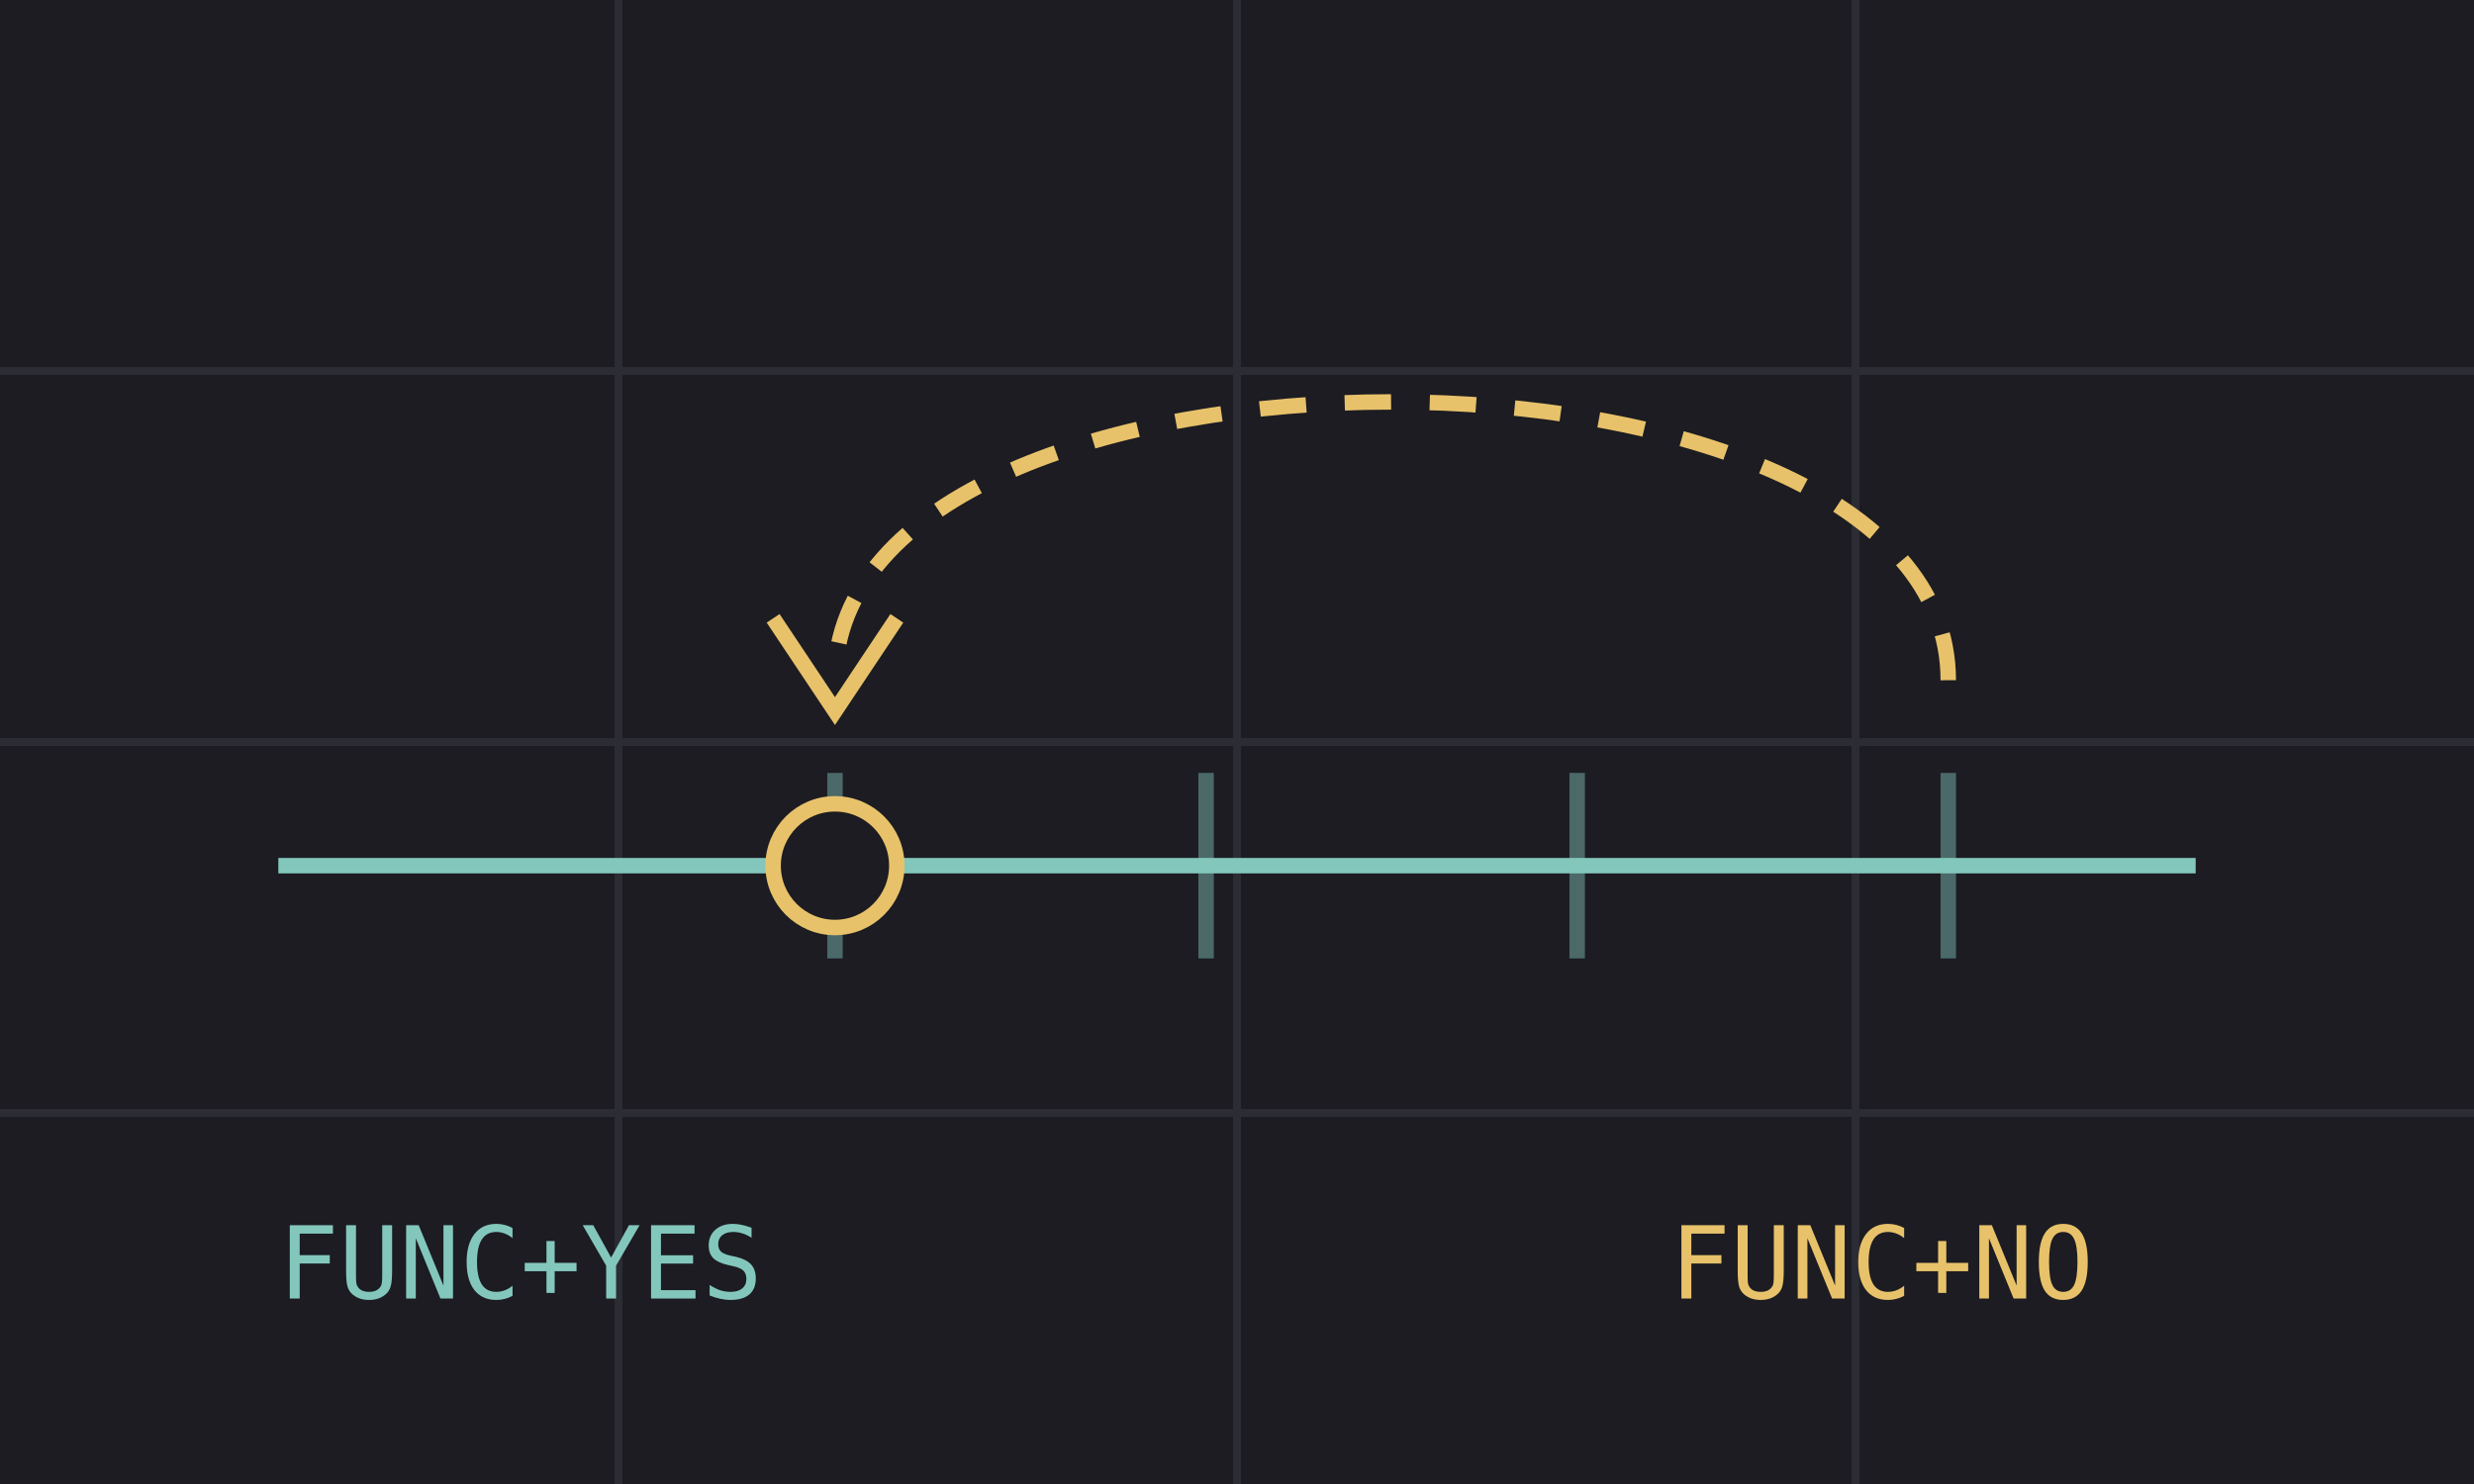
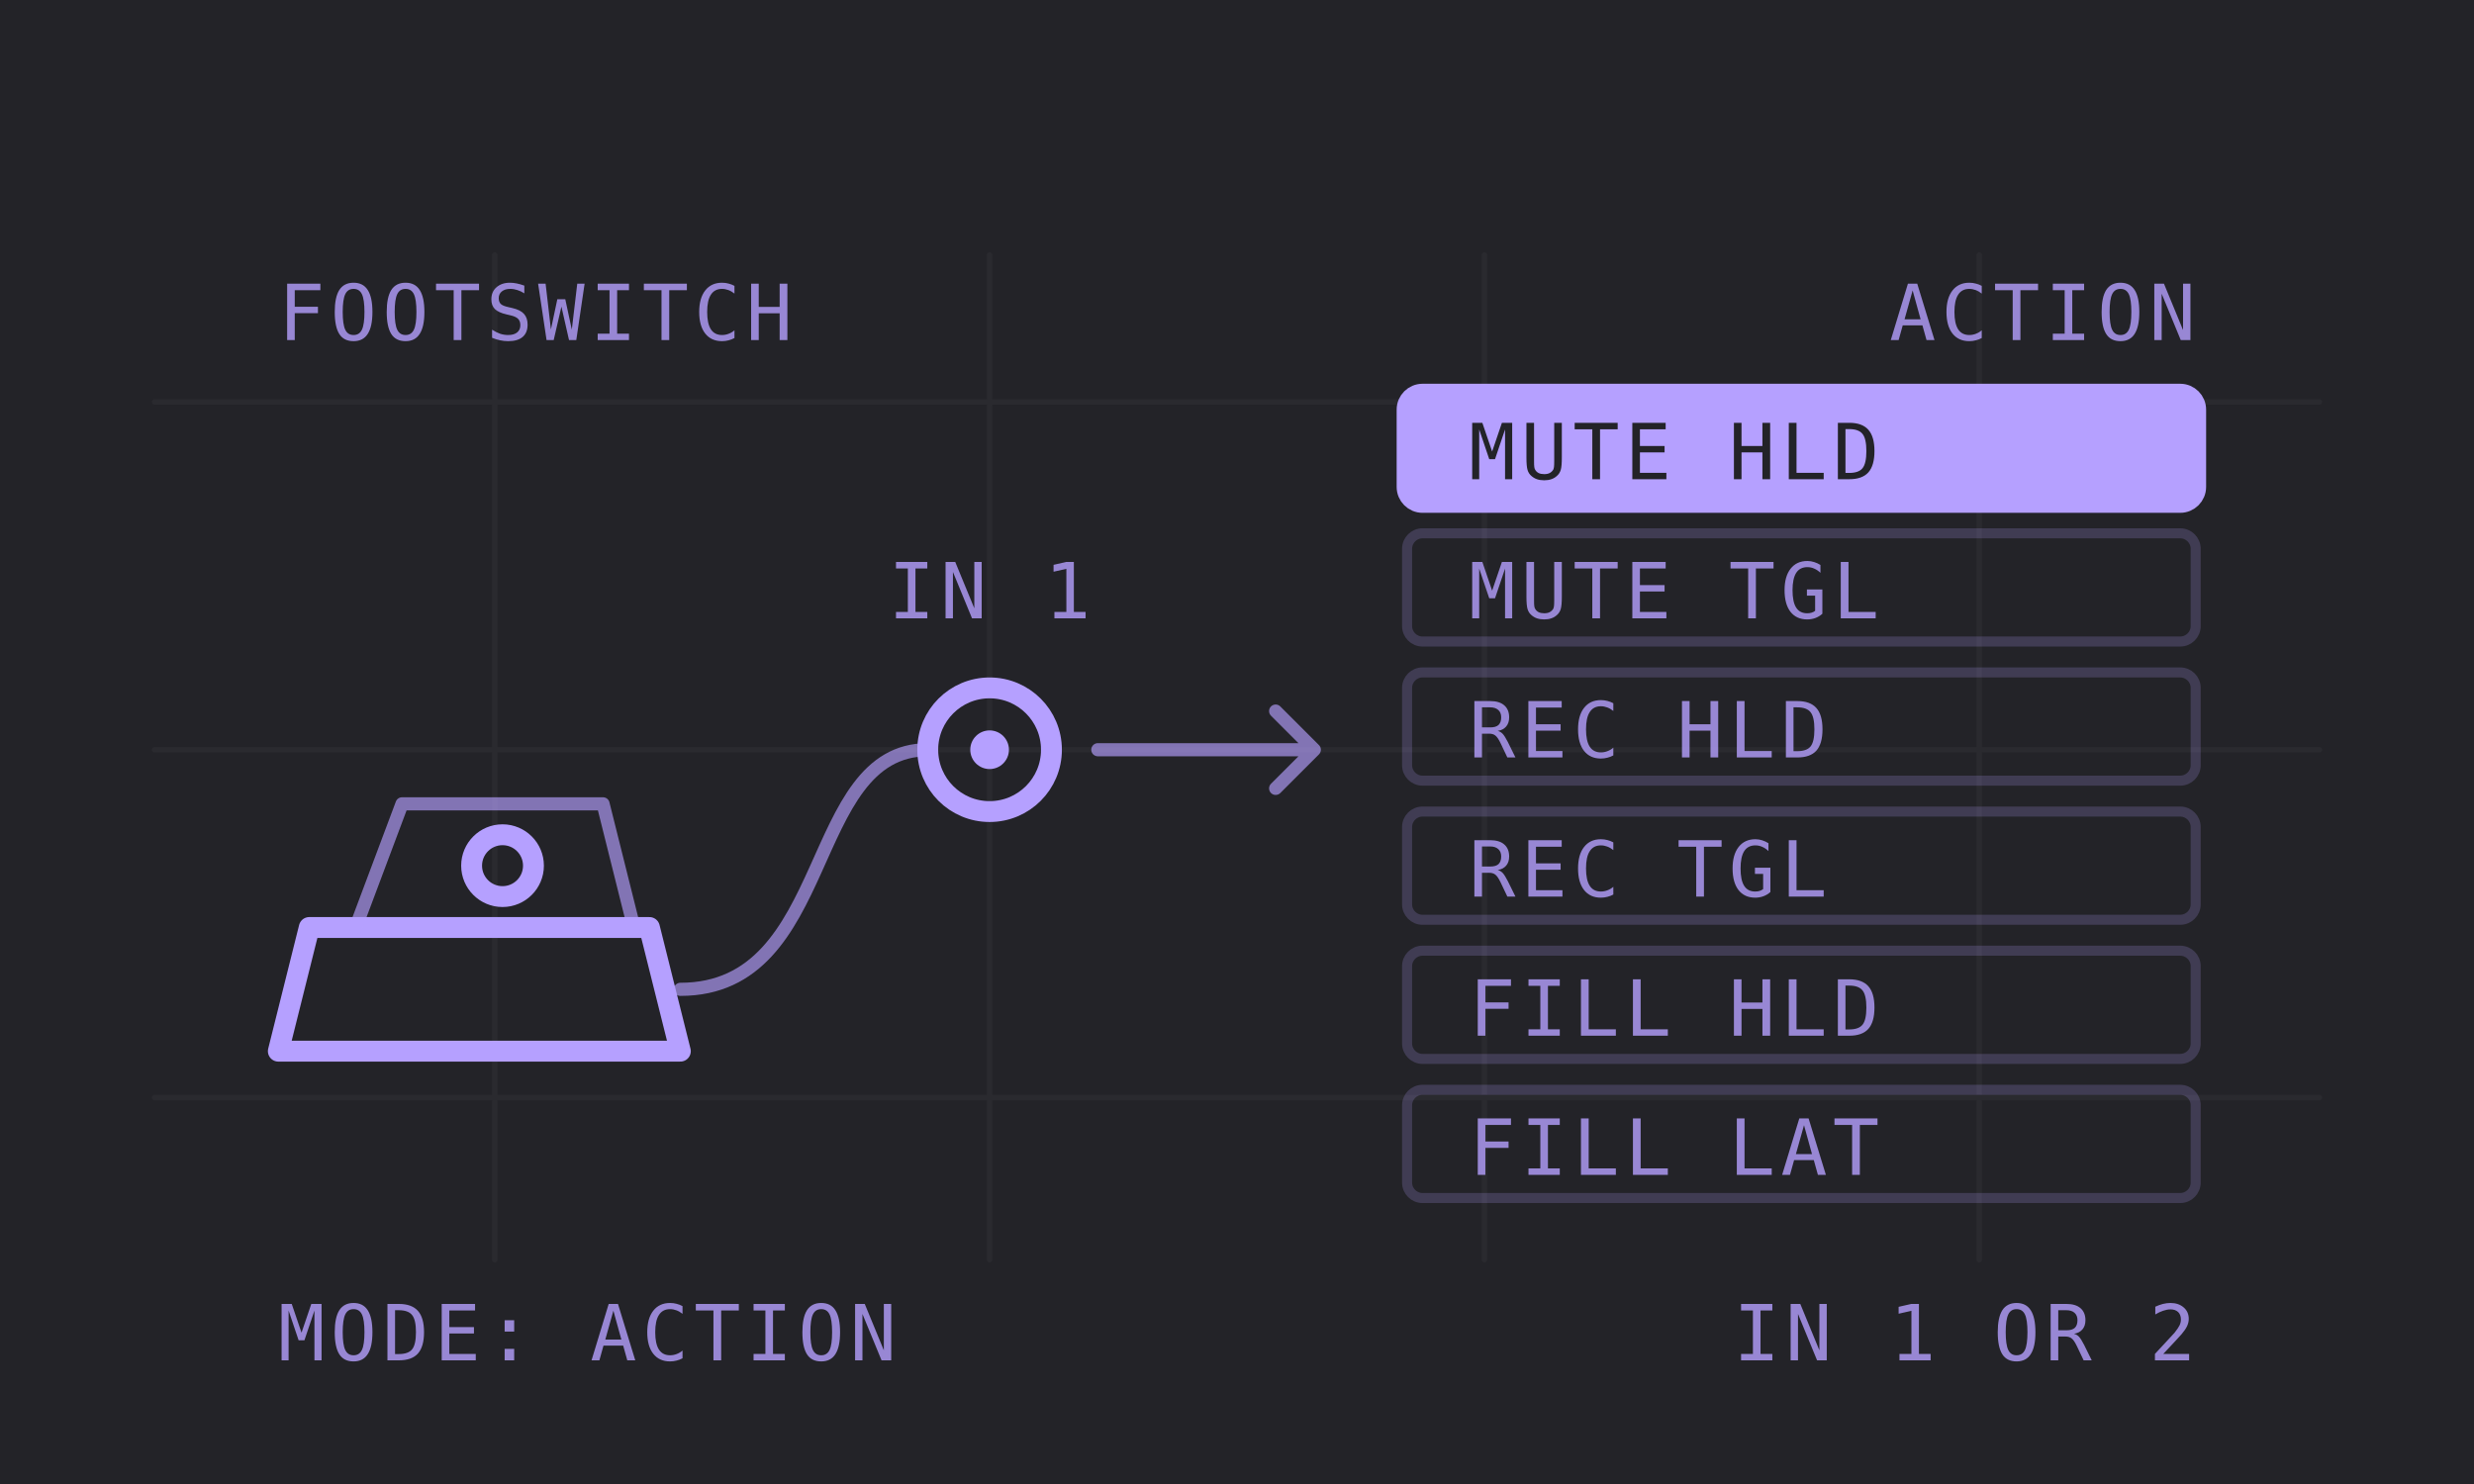
- <svg xmlns="http://www.w3.org/2000/svg" viewBox="0 0 320 192">
-   <rect width="320" height="192" fill="#1c1c22" />
-   <g stroke="#2c2c34" stroke-width="1">
-     <path d="M0 48h320M0 96h320M0 144h320M80 0v192M160 0v192M240 0v192" />
+ <svg xmlns="http://www.w3.org/2000/svg" width="320" height="192" viewBox="0 0 320 192" class="signal-art" fill="none" stroke-linecap="round" stroke-linejoin="round" role="img" aria-labelledby="title description">
+   <style>.signal-grid{stroke:#fff;opacity:.035;stroke-width:.7}.signal-main{stroke:#b5a0ff;stroke-width:2.7}.signal-secondary{stroke:#b5a0ff;opacity:.65;stroke-width:1.7}.signal-ghost{stroke:#b5a0ff;opacity:.2;stroke-width:1.3}.signal-dot{fill:#b5a0ff}.signal-art text{fill:#b5a0ff;opacity:.8;font:10px monospace;letter-spacing:.7px;stroke:none}.signal-art text.signal-inverse{fill:#232328;opacity:1}</style>
+   <rect width="320" height="192" fill="#232328" />
+   <g class="signal-grid">
+     <path d="M20 52H300" />
+     <path d="M20 97H300" />
+     <path d="M20 142H300" />
+     <path d="M64 33V163" />
+     <path d="M128 33V163" />
+     <path d="M192 33V163" />
+     <path d="M256 33V163" />
  </g>
-   <path d="M36 112h248" stroke="#83c7bc" stroke-width="2" fill="none" />
-   <path d="M108 100v24M156 100v24M204 100v24M252 100v24" stroke="#83c7bc" stroke-width="2" opacity=".45" />
-   <circle cx="108" cy="112" r="8" fill="#1c1c22" stroke="#e8c26a" stroke-width="2" />
-   <path d="M252 88C252 40 108 40 108 88" stroke="#e8c26a" stroke-width="2" fill="none" stroke-dasharray="6 5" />
-   <path d="M100 80l8 12 8-12" stroke="#e8c26a" stroke-width="2" fill="none" />
-   <text x="36" y="168" font-family="monospace" font-size="13" fill="#83c7bc">FUNC+YES</text>
-   <text x="216" y="168" font-family="monospace" font-size="13" fill="#e8c26a">FUNC+NO</text>
+   <g>
+     <text x="36" y="44">FOOTSWITCH</text>
+     <text x="284" y="44" text-anchor="end">ACTION</text>
+     <path class="signal-main" d="M36 136H88L84 120H40Z" />
+     <path class="signal-secondary" d="M46 120L52 104H78L82 120" />
+     <circle class="signal-main" cx="65" cy="112" r="4" />
+     <path class="signal-secondary" d="M88 128C108 128 104 97 120 97" />
+     <circle class="signal-main" cx="128" cy="97" r="8" />
+     <circle class="signal-dot" cx="128" cy="97" r="2.5" />
+     <text x="128" y="80" text-anchor="middle">IN 1</text>
+     <path class="signal-secondary" d="M142 97H170M165 92L170 97L165 102" />
+     <rect class="signal-main signal-dot" x="182" y="51" width="102" height="14" rx="2" />
+     <text class="signal-inverse" x="190" y="62">MUTE HLD</text>
+     <g class="signal-ghost">
+       <rect x="182" y="69" width="102" height="14" rx="2" />
+       <rect x="182" y="87" width="102" height="14" rx="2" />
+       <rect x="182" y="105" width="102" height="14" rx="2" />
+       <rect x="182" y="123" width="102" height="14" rx="2" />
+       <rect x="182" y="141" width="102" height="14" rx="2" />
+     </g>
+     <text x="190" y="80">MUTE TGL</text>
+     <text x="190" y="98">REC HLD</text>
+     <text x="190" y="116">REC TGL</text>
+     <text x="190" y="134">FILL HLD</text>
+     <text x="190" y="152">FILL LAT</text>
+     <text x="36" y="176">MODE: ACTION</text>
+     <text x="284" y="176" text-anchor="end">IN 1 OR 2</text>
+   </g>
</svg>
